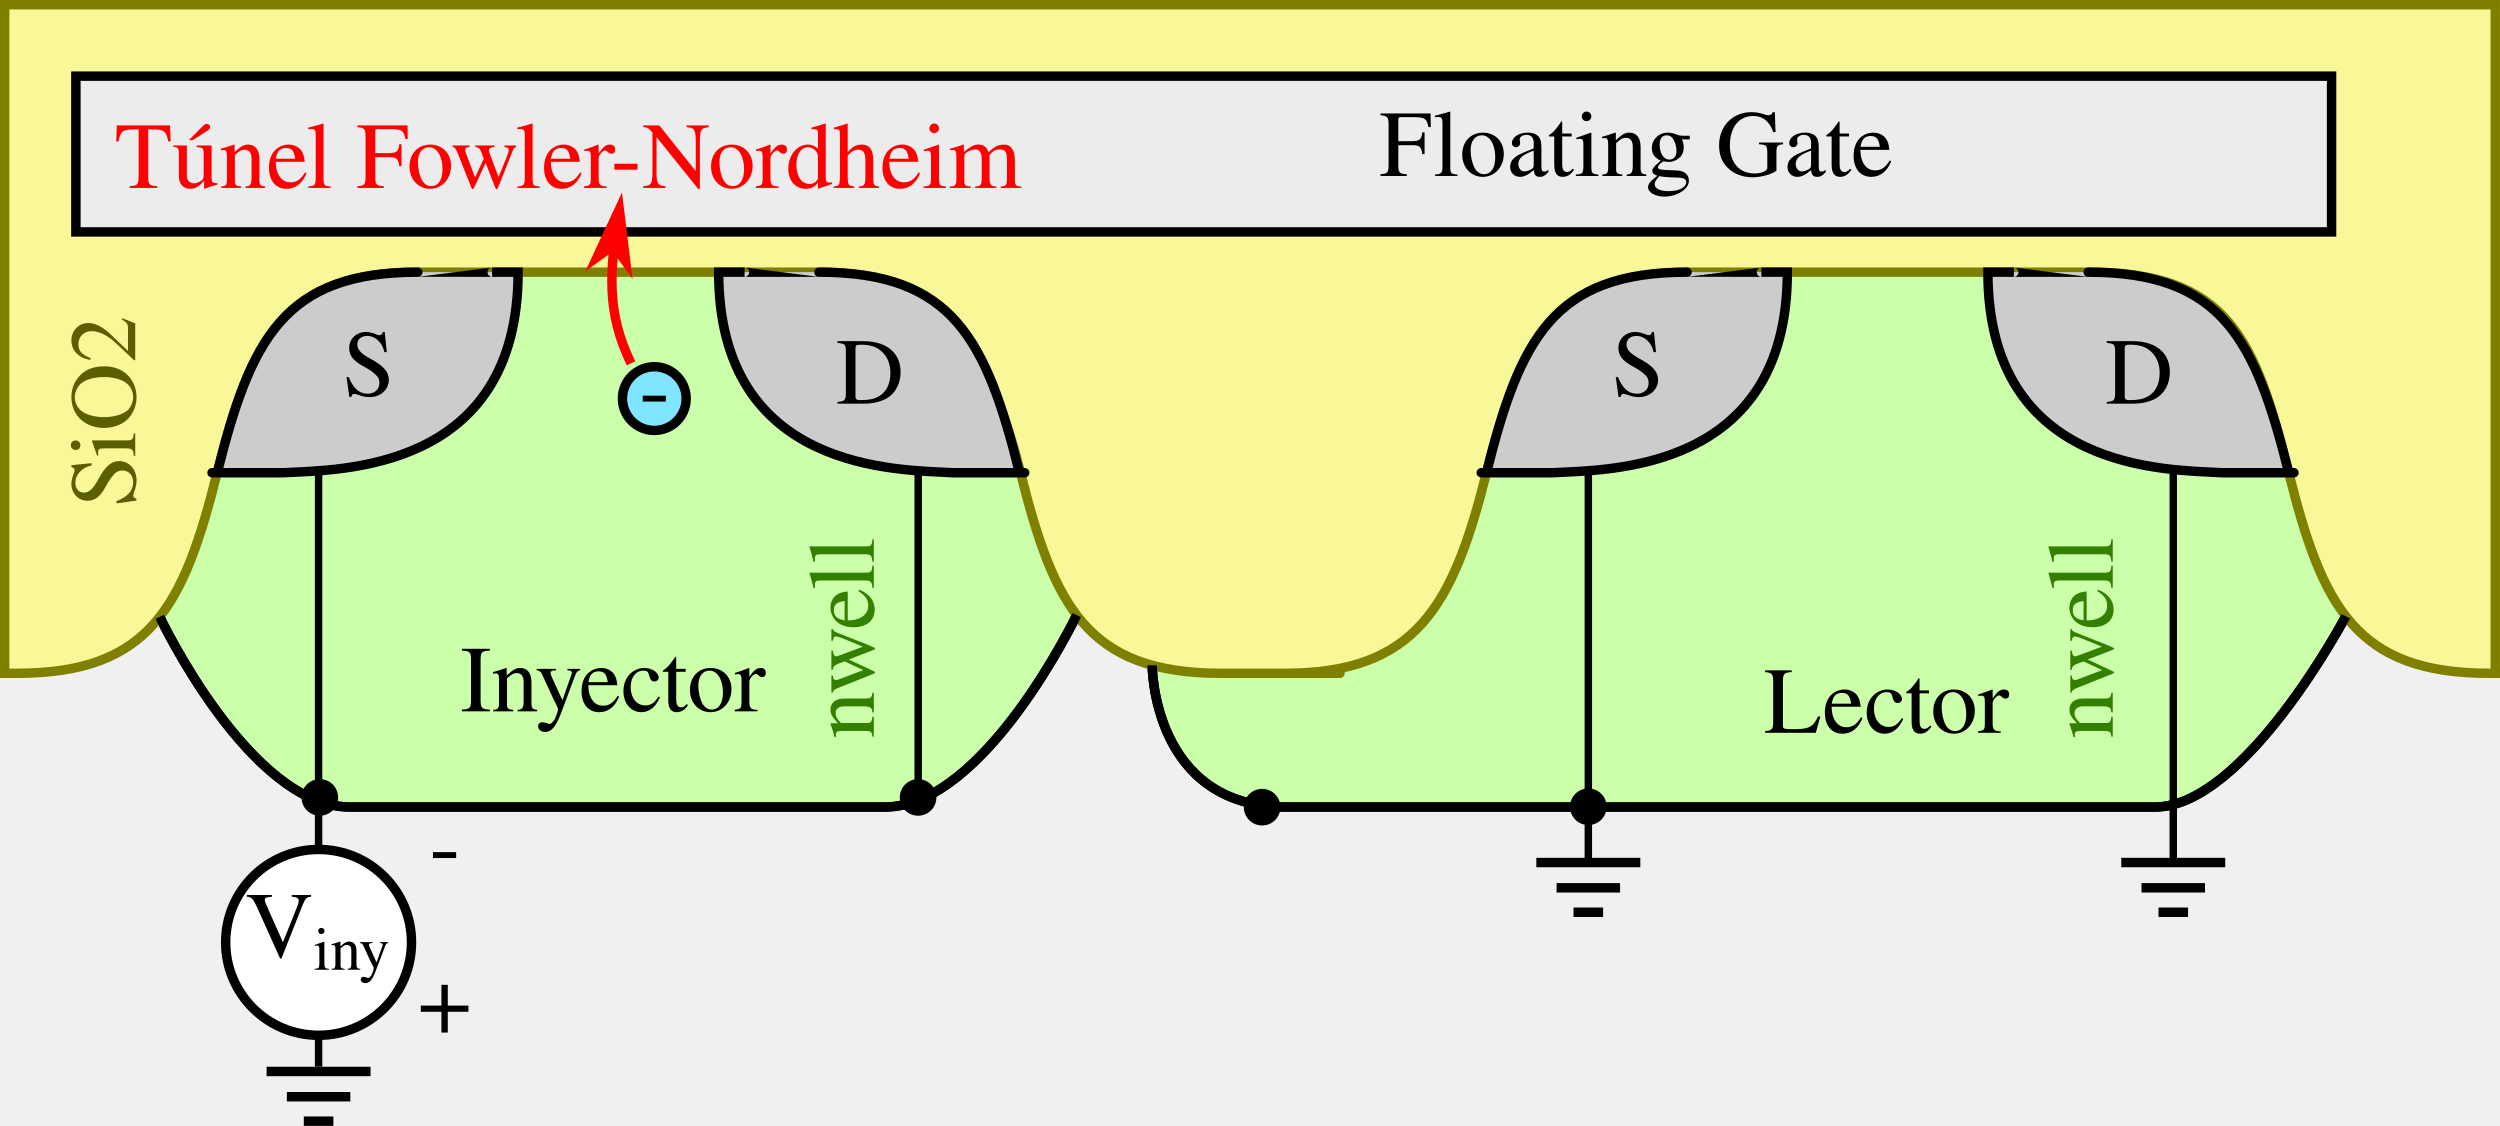
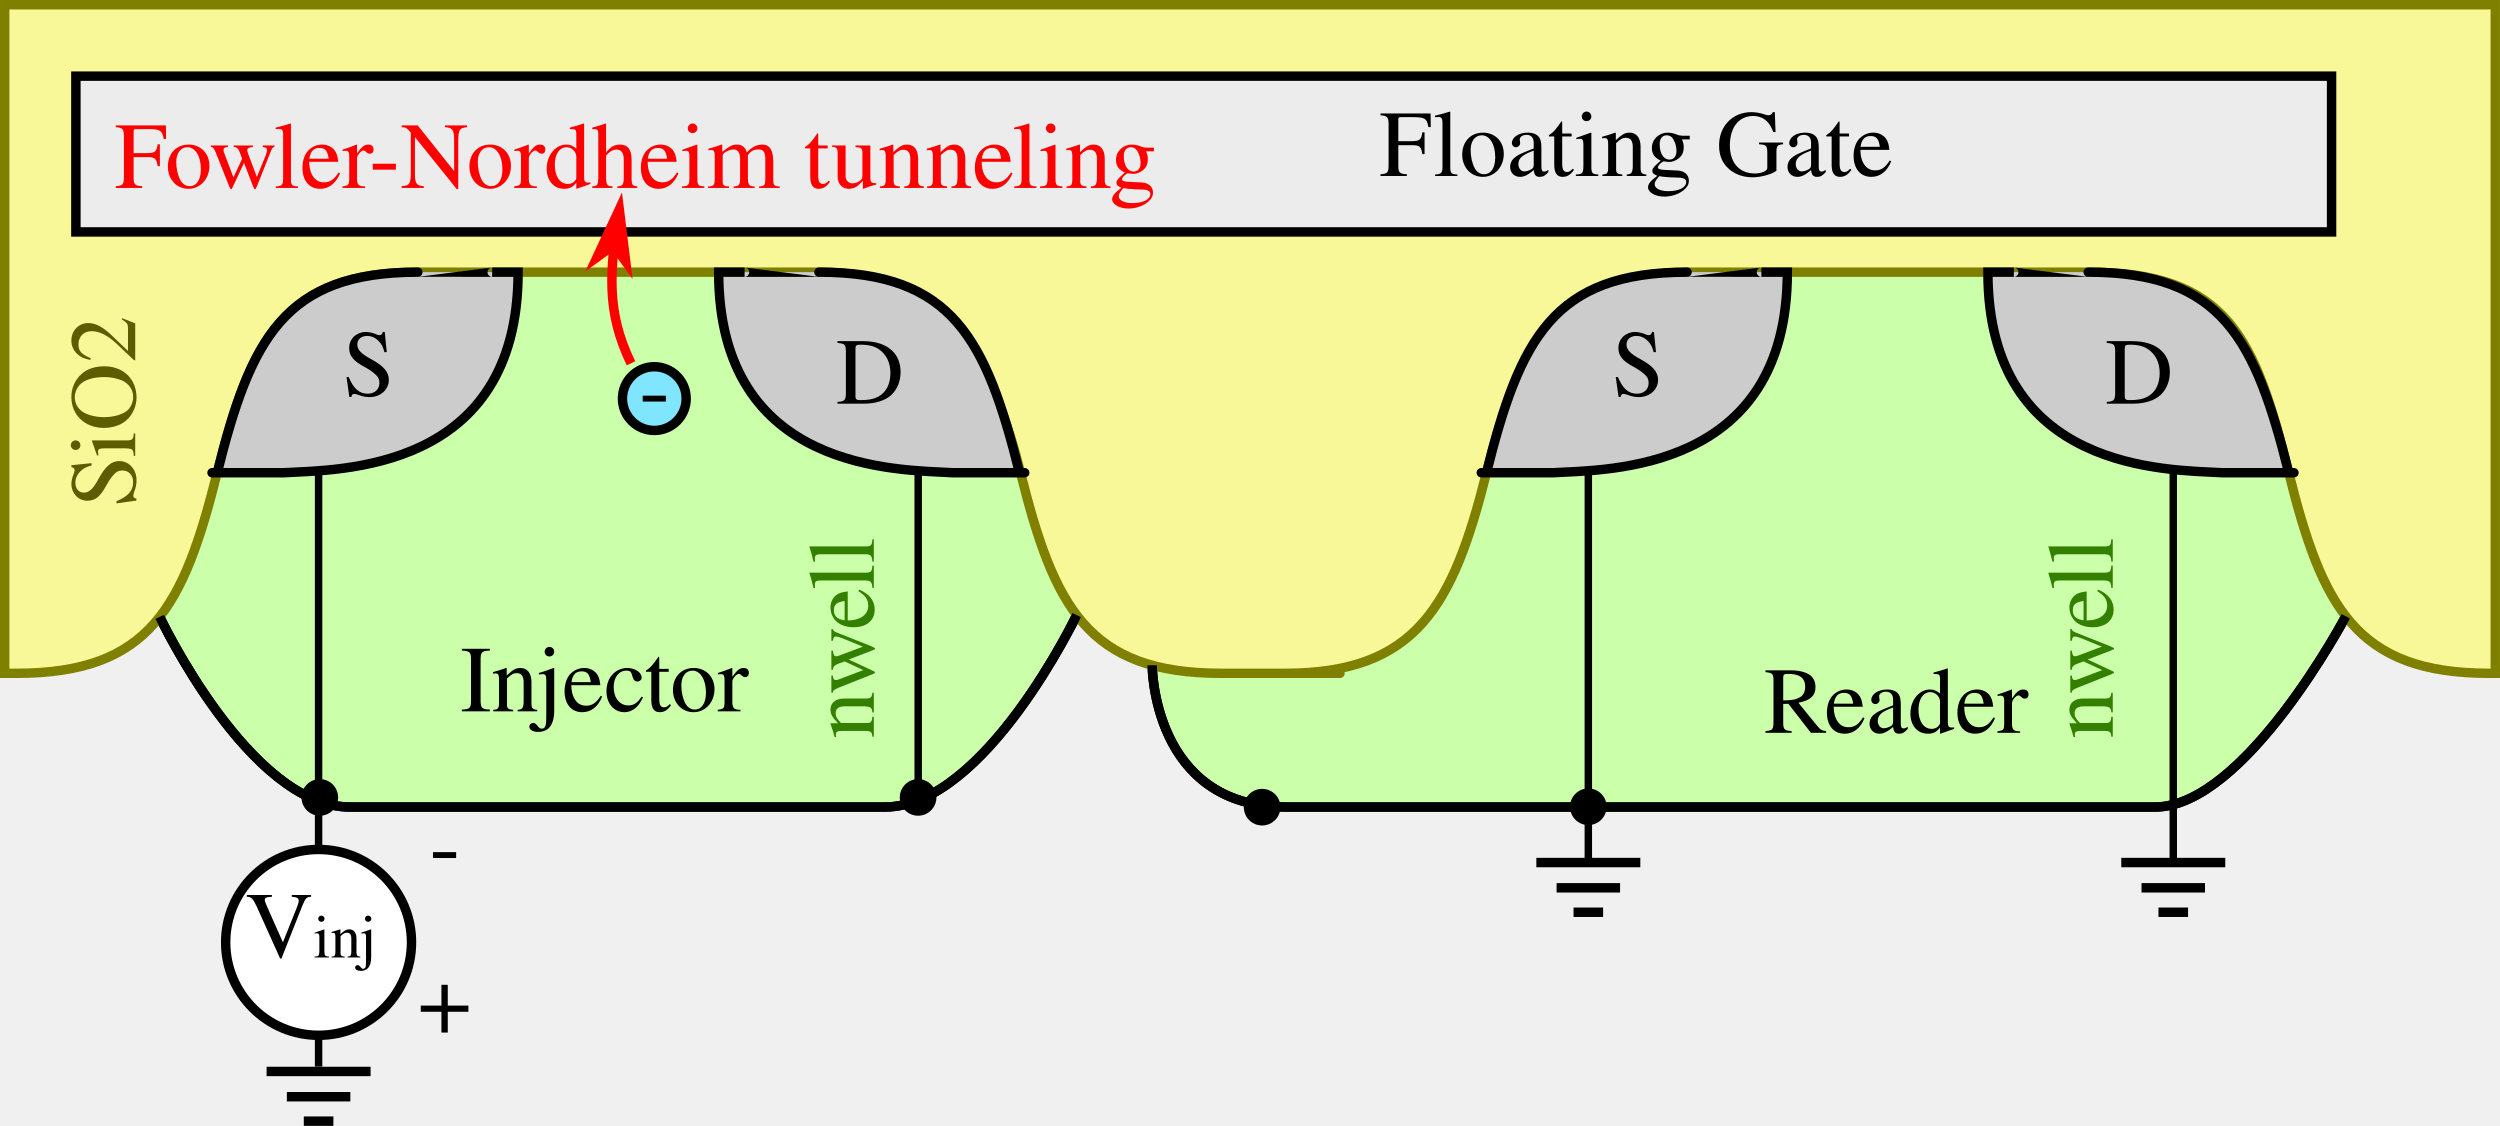
<svg xmlns="http://www.w3.org/2000/svg" width="264.987" height="119.336" id="svg28776" version="1.1">
  <defs id="defs28778">
    <marker style="overflow:visible" id="Arrow1Mend" refX="0" refY="0" orient="auto">
      <path transform="matrix(-0.4,0,0,-0.4,-4,0)" style="fill-rule:evenodd;stroke:#000000;stroke-width:1pt" d="M 0,0 5,-5 -12.5,0 5,5 0,0 z" id="path3974" />
    </marker>
    <marker orient="auto" refY="0" refX="0" id="Arrow1Send" style="overflow:visible">
      <path id="path3980" d="M 0,0 5,-5 -12.5,0 5,5 0,0 z" style="fill-rule:evenodd;stroke:#000000;stroke-width:1pt" transform="matrix(-0.2,0,0,-0.2,-1.2,0)" />
    </marker>
    <marker orient="auto" refY="0" refX="0" id="Arrow1SendD" style="overflow:visible">
      <path id="path4415" d="M 0,0 5,-5 -12.5,0 5,5 0,0 z" style="fill:#ff0000;fill-rule:evenodd;stroke:#ff0000;stroke-width:1pt" transform="matrix(-0.2,0,0,-0.2,-1.2,0)" />
    </marker>
    <marker style="overflow:visible" id="Arrow1Mendw" refX="0" refY="0" orient="auto">
      <path transform="matrix(-0.4,0,0,-0.4,-4,0)" style="fill:#ff0000;fill-rule:evenodd;stroke:#ff0000;stroke-width:1pt" d="M 0,0 5,-5 -12.5,0 5,5 0,0 z" id="path5033" />
    </marker>
  </defs>
  <g id="layer1" transform="translate(-345.7777,-327.4643)">
    <path id="path3979" d="m 467.903,397.982 c 0,0 0,15.022 14.173,15.022 30.709,0 74.409,0 92.126,0 9.53,0 20.217,-20.217 20.217,-20.217 l 0.614,-37.089 -80.307,-6.566 z" style="fill:#ccffaa;fill-opacity:1;stroke:#000000;stroke-width:1px;stroke-linecap:butt;stroke-linejoin:miter;stroke-opacity:1" />
    <path id="path3209" d="m 459.898,392.662 c 0,0 -9.712,20.342 -20.342,20.342 -17.717,0 -37.795,0 -56.693,0 -10.63,0 -20.157,-20.157 -20.157,-20.157 l 0,-45.988 96.208,0 0.983,6.566 z" style="fill:#ccffaa;stroke:#000000;stroke-width:1px;stroke-linecap:butt;stroke-linejoin:miter;stroke-opacity:1" />
    <path style="fill:none;stroke:#000000;stroke-width:0.79px;stroke-linecap:butt;stroke-linejoin:miter;stroke-opacity:1" d="m 379.546,440.522 0,-63.055" id="path28676" />
    <path style="fill:#f9f898;fill-opacity:1;stroke:#808000;stroke-width:1px;stroke-linecap:butt;stroke-linejoin:miter;stroke-opacity:1" d="m 588.375,377.571 c -3.543,-14.173 -6.365,-21.288 -21.26,-21.26 l -42.52,0 c -13.306,0.229 -17.717,7.087 -21.26,21.26 -3.543,14.173 -7.46,21.222 -21.26,21.26 0,0 16.756,-10e-6 -6.866,0 -14.173,0 -17.717,-7.087 -21.26,-21.26 -2.431,-9.723 -7.087,-21.26 -21.26,-21.26 -14.173,0 -28.46,0 -42.633,0 -14.173,0 -17.717,7.087 -21.26,21.26 -3.543,14.173 -7.087,21.26 -21.26,21.26 -7.087,0 -1.26,0 -1.26,0 l 0,-70.866 249.184,0 14.803,0 0,70.866 c 0,0 2.913,0 -0.63,0 -14.173,0 -17.717,-7.087 -21.26,-21.26 z" id="path3074" />
    <g id="g3824">
      <path id="path3076" d="m 588.375,377.571 c -3.543,-14.173 -7.087,-21.26 -21.26,-21.26 -14.173,0 -3.543,0 -10.63,0 0,21.26 19.11,20.925 24.803,21.26 10.63,0 7.087,0 7.087,0 z" style="fill:#cccccc;stroke:#000000;stroke-width:1px;stroke-linecap:butt;stroke-linejoin:miter;stroke-opacity:1" />
      <path style="fill:#cccccc;stroke:#000000;stroke-width:1px;stroke-linecap:butt;stroke-linejoin:miter;stroke-opacity:1" d="m 503.337,377.571 c 3.543,-14.173 7.087,-21.26 21.26,-21.26 14.173,0 3.543,0 10.63,0 0,21.26 -19.11,20.925 -24.803,21.26 -10.63,0 -7.087,0 -7.087,0 z" id="path3080" />
    </g>
    <rect style="fill:#ececec;stroke:#000000;stroke-width:1;stroke-miterlimit:4;stroke-opacity:1;stroke-dasharray:none;stroke-dashoffset:0" id="rect21429" width="239.092" height="16.512" x="353.821" y="335.536" />
    <text xml:space="preserve" style="font-size:10px;font-style:normal;font-variant:normal;font-weight:normal;font-stretch:normal;text-indent:0;text-align:start;text-decoration:none;line-height:125%;letter-spacing:0px;word-spacing:0px;text-transform:none;direction:ltr;block-progression:tb;writing-mode:lr-tb;text-anchor:start;baseline-shift:baseline;color:#000000;fill:#000000;fill-opacity:1;fill-rule:nonzero;stroke:none;marker:none;visibility:visible;display:inline;overflow:visible;enable-background:accumulate;font-family:Nimbus Roman No9 L;-inkscape-font-specification:Nimbus Roman No9 L" x="568.925" y="370.251" id="text21489">
      <tspan id="tspan21491" x="568.925" y="370.251">D</tspan>
    </text>
    <text id="text21505" y="346.117" x="491.975" style="font-size:10px;font-style:normal;font-variant:normal;font-weight:normal;font-stretch:normal;text-indent:0;text-align:start;text-decoration:none;line-height:125%;letter-spacing:0px;word-spacing:0px;text-transform:none;direction:ltr;block-progression:tb;writing-mode:lr-tb;text-anchor:start;baseline-shift:baseline;color:#000000;fill:#000000;fill-opacity:1;fill-rule:nonzero;stroke:none;marker:none;visibility:visible;display:inline;overflow:visible;enable-background:accumulate;font-family:Nimbus Roman No9 L;-inkscape-font-specification:Nimbus Roman No9 L" xml:space="preserve">
      <tspan y="346.117" x="491.975" id="tspan21507">Floating Gate</tspan>
    </text>
    <path transform="matrix(0.314616,0,0,0.314616,514.2725,336.2909)" d="m -422.143,240.595 c 0,3.131 -2.538,5.669 -5.669,5.669 -3.131,0 -5.669,-2.538 -5.669,-5.669 0,-3.131 2.538,-5.669 5.669,-5.669 3.131,0 5.669,2.538 5.669,5.669 z" id="path28672" style="fill:#000000;fill-opacity:1;stroke:#000000;stroke-width:1;stroke-miterlimit:4;stroke-opacity:1;stroke-dasharray:none;stroke-dashoffset:0" />
    <path style="fill:#000000;fill-opacity:1;stroke:#000000;stroke-width:1;stroke-miterlimit:4;stroke-opacity:1;stroke-dasharray:none;stroke-dashoffset:0" id="path28674" d="m -422.143,240.595 c 0,3.131 -2.538,5.669 -5.669,5.669 -3.131,0 -5.669,-2.538 -5.669,-5.669 0,-3.131 2.538,-5.669 5.669,-5.669 3.131,0 5.669,2.538 5.669,5.669 z" transform="matrix(0.314616,0,0,0.314616,577.6879,336.2909)" />
    <path id="path28678" d="m 443.101,411.961 0,-34.494" style="fill:none;stroke:#000000;stroke-width:0.79px;stroke-linecap:butt;stroke-linejoin:miter;stroke-opacity:1" />
    <path style="fill:#000000;fill-opacity:1;stroke:#000000;stroke-width:1;stroke-miterlimit:4;stroke-opacity:1;stroke-dasharray:none;stroke-dashoffset:0" id="path28680" d="m -422.143,240.595 c 0,3.131 -2.538,5.669 -5.669,5.669 -3.131,0 -5.669,-2.538 -5.669,-5.669 0,-3.131 2.538,-5.669 5.669,-5.669 3.131,0 5.669,2.538 5.669,5.669 z" transform="matrix(0.314616,0,0,0.314616,648.7285,337.2808)" />
    <path id="path28682" d="m 514.132,419.1 0,-41.577" style="fill:none;stroke:#000000;stroke-width:0.79px;stroke-linecap:butt;stroke-linejoin:miter;stroke-opacity:1" />
-     <text id="text28684" y="402.86" x="394.547" style="font-size:10px;font-style:normal;font-variant:normal;font-weight:normal;font-stretch:normal;text-indent:0;text-align:start;text-decoration:none;line-height:125%;letter-spacing:0px;word-spacing:0px;text-transform:none;direction:ltr;block-progression:tb;writing-mode:lr-tb;text-anchor:start;baseline-shift:baseline;color:#000000;fill:#000000;fill-opacity:1;fill-rule:nonzero;stroke:none;marker:none;visibility:visible;display:inline;overflow:visible;enable-background:accumulate;font-family:Nimbus Roman No9 L;-inkscape-font-specification:Nimbus Roman No9 L" xml:space="preserve">
-       <tspan y="402.86" x="394.547" id="tspan28686">Inyector</tspan>
+     <text id="text28684" y="402.86" x="394.547" style="font-size:10px;font-style:normal;font-variant:normal;font-weight:normal;font-stretch:normal;text-indent:0;text-align:start;text-decoration:none;line-height:125%;letter-spacing:0px;word-spacing:0px;text-transform:none;direction:ltr;block-progression:tb;writing-mode:lr-tb;text-anchor:start;color:#000000;fill:#000000;fill-opacity:1;fill-rule:nonzero;stroke:none;marker:none;visibility:visible;display:inline;overflow:visible;enable-background:accumulate;font-family:Nimbus Roman No9 L;-inkscape-font-specification:Nimbus Roman No9 L" xml:space="preserve">
+       <tspan y="402.86" x="394.547" id="tspan28686">Injector</tspan>
    </text>
-     <text xml:space="preserve" style="font-size:10px;font-style:normal;font-variant:normal;font-weight:normal;font-stretch:normal;text-indent:0;text-align:start;text-decoration:none;line-height:125%;letter-spacing:0px;word-spacing:0px;text-transform:none;direction:ltr;block-progression:tb;writing-mode:lr-tb;text-anchor:start;baseline-shift:baseline;color:#000000;fill:#000000;fill-opacity:1;fill-rule:nonzero;stroke:none;marker:none;visibility:visible;display:inline;overflow:visible;enable-background:accumulate;font-family:Nimbus Roman No9 L;-inkscape-font-specification:Nimbus Roman No9 L" x="532.744" y="405.141" id="text28688">
-       <tspan id="tspan28690" x="532.744" y="405.141">Lector</tspan>
+     <text xml:space="preserve" style="font-size:10px;font-style:normal;font-variant:normal;font-weight:normal;font-stretch:normal;text-indent:0;text-align:start;text-decoration:none;line-height:125%;letter-spacing:0px;word-spacing:0px;text-transform:none;direction:ltr;block-progression:tb;writing-mode:lr-tb;text-anchor:start;color:#000000;fill:#000000;fill-opacity:1;fill-rule:nonzero;stroke:none;marker:none;visibility:visible;display:inline;overflow:visible;enable-background:accumulate;font-family:Nimbus Roman No9 L;-inkscape-font-specification:Nimbus Roman No9 L" x="532.744" y="405.141" id="text28688">
+       <tspan id="tspan28690" x="532.744" y="405.141">Reader</tspan>
    </text>
    <text xml:space="preserve" style="font-size:10px;font-style:normal;font-variant:normal;font-weight:normal;font-stretch:normal;text-indent:0;text-align:start;text-decoration:none;line-height:125%;letter-spacing:0px;word-spacing:0px;text-transform:none;direction:ltr;block-progression:tb;writing-mode:lr-tb;text-anchor:start;baseline-shift:baseline;color:#000000;fill:#5c5c00;fill-opacity:1;fill-rule:nonzero;stroke:none;marker:none;visibility:visible;display:inline;overflow:visible;enable-background:accumulate;font-family:Nimbus Roman No9 L;-inkscape-font-specification:Nimbus Roman No9 L" x="-381.243" y="360.113" id="text3751" transform="matrix(0,-1,1,0,0,0)">
      <tspan id="tspan3753" x="-381.243" y="360.113">SiO<tspan style="font-size:10px;font-style:normal;font-variant:normal;font-weight:normal;font-stretch:normal;text-indent:0;text-align:start;text-decoration:none;line-height:125%;letter-spacing:0px;word-spacing:0px;text-transform:none;direction:ltr;block-progression:tb;writing-mode:lr-tb;text-anchor:start;baseline-shift:baseline;color:#000000;fill:#5c5c00;fill-opacity:1;fill-rule:nonzero;stroke:none;marker:none;visibility:visible;display:inline;overflow:visible;enable-background:accumulate;font-family:Nimbus Roman No9 L;-inkscape-font-specification:Nimbus Roman No9 L" id="tspan3755">2</tspan>
      </tspan>
    </text>
    <text id="text3082" y="369.411" x="516.617" style="font-size:10px;font-style:normal;font-variant:normal;font-weight:normal;font-stretch:normal;text-indent:0;text-align:start;text-decoration:none;line-height:125%;letter-spacing:0px;word-spacing:0px;text-transform:none;direction:ltr;block-progression:tb;writing-mode:lr-tb;text-anchor:start;baseline-shift:baseline;color:#000000;fill:#000000;fill-opacity:1;fill-rule:nonzero;stroke:none;marker:none;visibility:visible;display:inline;overflow:visible;enable-background:accumulate;font-family:Nimbus Roman No9 L;-inkscape-font-specification:Nimbus Roman No9 L" xml:space="preserve">
      <tspan y="369.411" x="516.617" id="tspan3084">S</tspan>
    </text>
    <path id="path3086" d="m 453.842,377.571 c -3.543,-14.173 -7.087,-21.26 -21.26,-21.26 -14.173,0 -3.543,0 -10.63,0 0,21.26 19.11,20.925 24.803,21.26 10.63,0 7.087,0 7.087,0 z" style="fill:#cccccc;stroke:#000000;stroke-width:1px;stroke-linecap:butt;stroke-linejoin:miter;stroke-opacity:1" />
    <text id="text3088" y="370.251" x="434.392" style="font-size:10px;font-style:normal;font-variant:normal;font-weight:normal;font-stretch:normal;text-indent:0;text-align:start;text-decoration:none;line-height:125%;letter-spacing:0px;word-spacing:0px;text-transform:none;direction:ltr;block-progression:tb;writing-mode:lr-tb;text-anchor:start;baseline-shift:baseline;color:#000000;fill:#000000;fill-opacity:1;fill-rule:nonzero;stroke:none;marker:none;visibility:visible;display:inline;overflow:visible;enable-background:accumulate;font-family:Nimbus Roman No9 L;-inkscape-font-specification:Nimbus Roman No9 L" xml:space="preserve">
      <tspan y="370.251" x="434.392" id="tspan3090">D</tspan>
    </text>
    <path style="fill:#cccccc;stroke:#000000;stroke-width:1px;stroke-linecap:butt;stroke-linejoin:miter;stroke-opacity:1" d="m 368.804,377.571 c 3.543,-14.173 7.087,-21.26 21.26,-21.26 14.173,0 3.543,0 10.63,0 0,21.26 -19.11,20.925 -24.803,21.26 -10.63,0 -7.087,0 -7.087,0 z" id="path3092" />
    <text xml:space="preserve" style="font-size:10px;font-style:normal;font-variant:normal;font-weight:normal;font-stretch:normal;text-indent:0;text-align:start;text-decoration:none;line-height:125%;letter-spacing:0px;word-spacing:0px;text-transform:none;direction:ltr;block-progression:tb;writing-mode:lr-tb;text-anchor:start;baseline-shift:baseline;color:#000000;fill:#000000;fill-opacity:1;fill-rule:nonzero;stroke:none;marker:none;visibility:visible;display:inline;overflow:visible;enable-background:accumulate;font-family:Nimbus Roman No9 L;-inkscape-font-specification:Nimbus Roman No9 L" x="382.084" y="369.411" id="text3094">
      <tspan id="tspan3096" x="382.084" y="369.411">S</tspan>
    </text>
    <path style="fill:none;stroke:#000000;stroke-width:1px;stroke-linecap:butt;stroke-linejoin:miter;stroke-opacity:1" d="m 362.707,392.847 c 0,0 9.527,20.157 20.157,20.157 18.898,0 38.976,0 56.693,0 10.63,0 20.342,-20.342 20.342,-20.342" id="path3106" />
    <path style="fill:none;stroke:#000000;stroke-width:1px;stroke-linecap:butt;stroke-linejoin:miter;stroke-opacity:1" d="m 467.903,397.982 c 0,0 0,15.022 14.173,15.022 30.709,0 74.409,0 92.126,0 9.53,0 20.217,-20.217 20.217,-20.217" id="path3108" />
    <path style="fill:#000000;fill-opacity:1;stroke:#000000;stroke-width:1;stroke-miterlimit:4;stroke-opacity:1;stroke-dasharray:none;stroke-dashoffset:0" id="path3071" d="m -422.143,240.595 c 0,3.131 -2.538,5.669 -5.669,5.669 -3.131,0 -5.669,-2.538 -5.669,-5.669 0,-3.131 2.538,-5.669 5.669,-5.669 3.131,0 5.669,2.538 5.669,5.669 z" transform="matrix(0.314616,0,0,0.314616,614.153,337.3254)" />
    <text transform="matrix(0,-1,1,0,0,0)" id="text3203" y="438.4" x="-405.739" style="font-size:10px;font-style:normal;font-variant:normal;font-weight:normal;font-stretch:normal;text-indent:0;text-align:start;text-decoration:none;line-height:125%;letter-spacing:0px;word-spacing:0px;text-transform:none;direction:ltr;block-progression:tb;writing-mode:lr-tb;text-anchor:start;baseline-shift:baseline;color:#000000;fill:#338000;fill-opacity:1;fill-rule:nonzero;stroke:none;marker:none;visibility:visible;display:inline;overflow:visible;enable-background:accumulate;font-family:Nimbus Roman No9 L;-inkscape-font-specification:Nimbus Roman No9 L" xml:space="preserve">
      <tspan y="438.4" x="-405.739" id="tspan3205">nwell</tspan>
    </text>
    <text xml:space="preserve" style="font-size:10px;font-style:normal;font-variant:normal;font-weight:normal;font-stretch:normal;text-indent:0;text-align:start;text-decoration:none;line-height:125%;letter-spacing:0px;word-spacing:0px;text-transform:none;direction:ltr;block-progression:tb;writing-mode:lr-tb;text-anchor:start;baseline-shift:baseline;color:#000000;fill:#338000;fill-opacity:1;fill-rule:nonzero;stroke:none;marker:none;visibility:visible;display:inline;overflow:visible;enable-background:accumulate;font-family:Nimbus Roman No9 L;-inkscape-font-specification:Nimbus Roman No9 L" x="-405.739" y="569.72" id="text3981" transform="matrix(0,-1,1,0,0,0)">
      <tspan id="tspan3983" x="-405.739" y="569.72">nwell</tspan>
    </text>
    <path id="path4823" d="m 412.66,365.969 c -2.64,-5.448 -2.276,-9.748 -1.263,-16.162" style="fill:none;stroke:#ff0000;stroke-width:1px;stroke-linecap:butt;stroke-linejoin:miter;stroke-opacity:1;marker-end:url(#Arrow1Mendw)" />
    <g transform="translate(19.3198,-28.97966)" id="g3175">
      <path style="color:#000000;fill:#80e5ff;fill-opacity:1;fill-rule:nonzero;stroke:#000000;stroke-width:1;stroke-miterlimit:4;stroke-opacity:1;stroke-dasharray:none;stroke-dashoffset:4.6;marker:none;visibility:visible;display:inline;overflow:visible;enable-background:accumulate" id="path3177" d="m 53.412,71.228 c 0,1.865 -1.512,3.378 -3.378,3.378 -1.865,0 -3.378,-1.512 -3.378,-3.378 0,-1.865 1.512,-3.378 3.378,-3.378 1.865,0 3.378,1.512 3.378,3.378 z" transform="translate(345.7777,327.4643)" />
      <text xml:space="preserve" style="font-size:10px;font-style:normal;font-variant:normal;font-weight:normal;font-stretch:normal;text-indent:0;text-align:start;text-decoration:none;line-height:125%;letter-spacing:0px;word-spacing:0px;text-transform:none;direction:ltr;block-progression:tb;writing-mode:lr-tb;text-anchor:start;baseline-shift:baseline;color:#000000;fill:#000000;fill-opacity:1;fill-rule:nonzero;stroke:none;marker:none;visibility:visible;display:inline;overflow:visible;enable-background:accumulate;font-family:Nimbus Roman No9 L;-inkscape-font-specification:Nimbus Roman No9 L" x="394.192" y="400.948" id="text3179">
        <tspan id="tspan3181" x="394.192" y="400.948">-</tspan>
      </text>
    </g>
    <path id="path4805" d="m 508.622,418.89 11.021,0" style="fill:none;stroke:#000000;stroke-width:1px;stroke-linecap:butt;stroke-linejoin:miter;stroke-opacity:1" />
    <path style="fill:none;stroke:#000000;stroke-width:1;stroke-linecap:butt;stroke-linejoin:miter;stroke-miterlimit:4;stroke-opacity:1;stroke-dasharray:none" d="m 510.768,421.568 6.729,0" id="path4807" />
    <path id="path4809" d="m 512.565,424.158 3.135,0" style="fill:none;stroke:#000000;stroke-width:1;stroke-linecap:butt;stroke-linejoin:miter;stroke-miterlimit:4;stroke-opacity:1;stroke-dasharray:none" />
    <path style="fill:none;stroke:#000000;stroke-width:0.79px;stroke-linecap:butt;stroke-linejoin:miter;stroke-opacity:1" d="m 576.132,419.1 0,-41.577" id="path4813" />
    <path id="path4815" d="m 572.768,421.568 6.729,0" style="fill:none;stroke:#000000;stroke-width:1;stroke-linecap:butt;stroke-linejoin:miter;stroke-miterlimit:4;stroke-opacity:1;stroke-dasharray:none" />
    <path style="fill:none;stroke:#000000;stroke-width:1;stroke-linecap:butt;stroke-linejoin:miter;stroke-miterlimit:4;stroke-opacity:1;stroke-dasharray:none" d="m 574.565,424.158 3.135,0" id="path4817" />
    <path style="fill:none;stroke:#000000;stroke-width:1px;stroke-linecap:butt;stroke-linejoin:miter;stroke-opacity:1" d="m 570.622,418.89 11.021,0" id="path4819" />
    <path style="color:#000000;fill:#ffffff;stroke:#000000;stroke-width:1;stroke-miterlimit:4;stroke-opacity:1;stroke-dasharray:none;stroke-dashoffset:0;marker:none;visibility:visible;display:inline;overflow:visible;enable-background:accumulate" id="path5176" d="m 41.669,113.786 c 0,5.439 -4.41,9.849 -9.849,9.849 -5.439,0 -9.849,-4.41 -9.849,-9.849 0,-5.439 4.41,-9.849 9.849,-9.849 5.439,0 9.849,4.41 9.849,9.849 z" transform="translate(347.7263,313.5649)" />
-     <text xml:space="preserve" style="font-size:10px;font-style:normal;font-variant:normal;font-weight:normal;font-stretch:normal;text-indent:0;text-align:start;text-decoration:none;line-height:125%;letter-spacing:0px;word-spacing:0px;text-transform:none;direction:ltr;block-progression:tb;writing-mode:lr-tb;text-anchor:start;baseline-shift:baseline;color:#000000;fill:#000000;fill-opacity:1;fill-rule:nonzero;stroke:none;marker:none;visibility:visible;display:inline;overflow:visible;enable-background:accumulate;font-family:Nimbus Roman No9 L;-inkscape-font-specification:Nimbus Roman No9 L" x="371.783" y="428.952" id="text5011">
-       <tspan id="tspan5013" x="371.783" y="428.952">V<tspan id="tspan5015" style="font-size:65.001%;baseline-shift:sub">iny</tspan>
+     <text xml:space="preserve" style="font-size:10px;font-style:normal;font-variant:normal;font-weight:normal;font-stretch:normal;text-indent:0;text-align:start;text-decoration:none;line-height:125%;letter-spacing:0px;word-spacing:0px;text-transform:none;direction:ltr;block-progression:tb;writing-mode:lr-tb;text-anchor:start;color:#000000;fill:#000000;fill-opacity:1;fill-rule:nonzero;stroke:none;marker:none;visibility:visible;display:inline;overflow:visible;enable-background:accumulate;font-family:Nimbus Roman No9 L;-inkscape-font-specification:Nimbus Roman No9 L" x="371.783" y="428.952" id="text5011">
+       <tspan id="tspan5013" x="371.783" y="428.952">V<tspan id="tspan5015" style="font-size:65.001%">inj</tspan>
      </tspan>
    </text>
-     <text xml:space="preserve" style="font-size:10px;font-style:normal;font-variant:normal;font-weight:normal;font-stretch:normal;text-indent:0;text-align:start;text-decoration:none;line-height:125%;letter-spacing:0px;word-spacing:0px;text-transform:none;direction:ltr;block-progression:tb;writing-mode:lr-tb;text-anchor:start;baseline-shift:baseline;color:#000000;fill:#ff0000;fill-opacity:1;fill-rule:nonzero;stroke:none;marker:none;visibility:visible;display:inline;overflow:visible;enable-background:accumulate;font-family:Nimbus Roman No9 L;-inkscape-font-specification:Nimbus Roman No9 L" x="357.924" y="347.38" id="text5162">
-       <tspan x="357.924" y="347.38" id="tspan5168">Túnel Fowler-Nordheim</tspan>
+     <text xml:space="preserve" style="font-size:10px;font-style:normal;font-variant:normal;font-weight:normal;font-stretch:normal;text-indent:0;text-align:start;text-decoration:none;line-height:125%;letter-spacing:0px;word-spacing:0px;text-transform:none;direction:ltr;block-progression:tb;writing-mode:lr-tb;text-anchor:start;color:#000000;fill:#ff0000;fill-opacity:1;fill-rule:nonzero;stroke:none;marker:none;visibility:visible;display:inline;overflow:visible;enable-background:accumulate;font-family:Nimbus Roman No9 L;-inkscape-font-specification:Nimbus Roman No9 L" x="357.924" y="347.38" id="text5162">
+       <tspan x="357.924" y="347.38" id="tspan5168">Fowler-Nordheim tunneling</tspan>
    </text>
    <g id="g5200" transform="translate(0,0.3485604)">
      <text transform="scale(1,-1)" id="text5178" y="-431.502" x="390.083" style="font-size:10px;font-style:normal;font-variant:normal;font-weight:normal;font-stretch:normal;text-indent:0;text-align:start;text-decoration:none;line-height:125%;letter-spacing:0px;word-spacing:0px;text-transform:none;direction:ltr;block-progression:tb;writing-mode:lr-tb;text-anchor:start;baseline-shift:baseline;color:#000000;fill:#000000;fill-opacity:1;fill-rule:nonzero;stroke:none;marker:none;visibility:visible;display:inline;overflow:visible;enable-background:accumulate;font-family:Nimbus Roman No9 L;-inkscape-font-specification:Nimbus Roman No9 L" xml:space="preserve">
        <tspan y="-431.502" x="390.083" id="tspan5180">+</tspan>
      </text>
      <text transform="scale(1,-1)" xml:space="preserve" style="font-size:10px;font-style:normal;font-variant:normal;font-weight:normal;font-stretch:normal;text-indent:0;text-align:start;text-decoration:none;line-height:125%;letter-spacing:0px;word-spacing:0px;text-transform:none;direction:ltr;block-progression:tb;writing-mode:lr-tb;text-anchor:start;baseline-shift:baseline;color:#000000;fill:#000000;fill-opacity:1;fill-rule:nonzero;stroke:none;marker:none;visibility:visible;display:inline;overflow:visible;enable-background:accumulate;font-family:Nimbus Roman No9 L;-inkscape-font-specification:Nimbus Roman No9 L" x="391.283" y="-415.502" id="text5182">
        <tspan id="tspan5184" x="391.283" y="-415.502">-</tspan>
      </text>
    </g>
    <path style="fill:none;stroke:#000000;stroke-width:1px;stroke-linecap:butt;stroke-linejoin:miter;stroke-opacity:1" d="m 374.036,441.033 11.021,0" id="path5194" />
    <path id="path5196" d="m 376.182,443.711 6.729,0" style="fill:none;stroke:#000000;stroke-width:1;stroke-linecap:butt;stroke-linejoin:miter;stroke-miterlimit:4;stroke-opacity:1;stroke-dasharray:none" />
    <path style="fill:none;stroke:#000000;stroke-width:1;stroke-linecap:butt;stroke-linejoin:miter;stroke-miterlimit:4;stroke-opacity:1;stroke-dasharray:none" d="m 377.979,446.301 3.135,0" id="path5198" />
  </g>
</svg>
